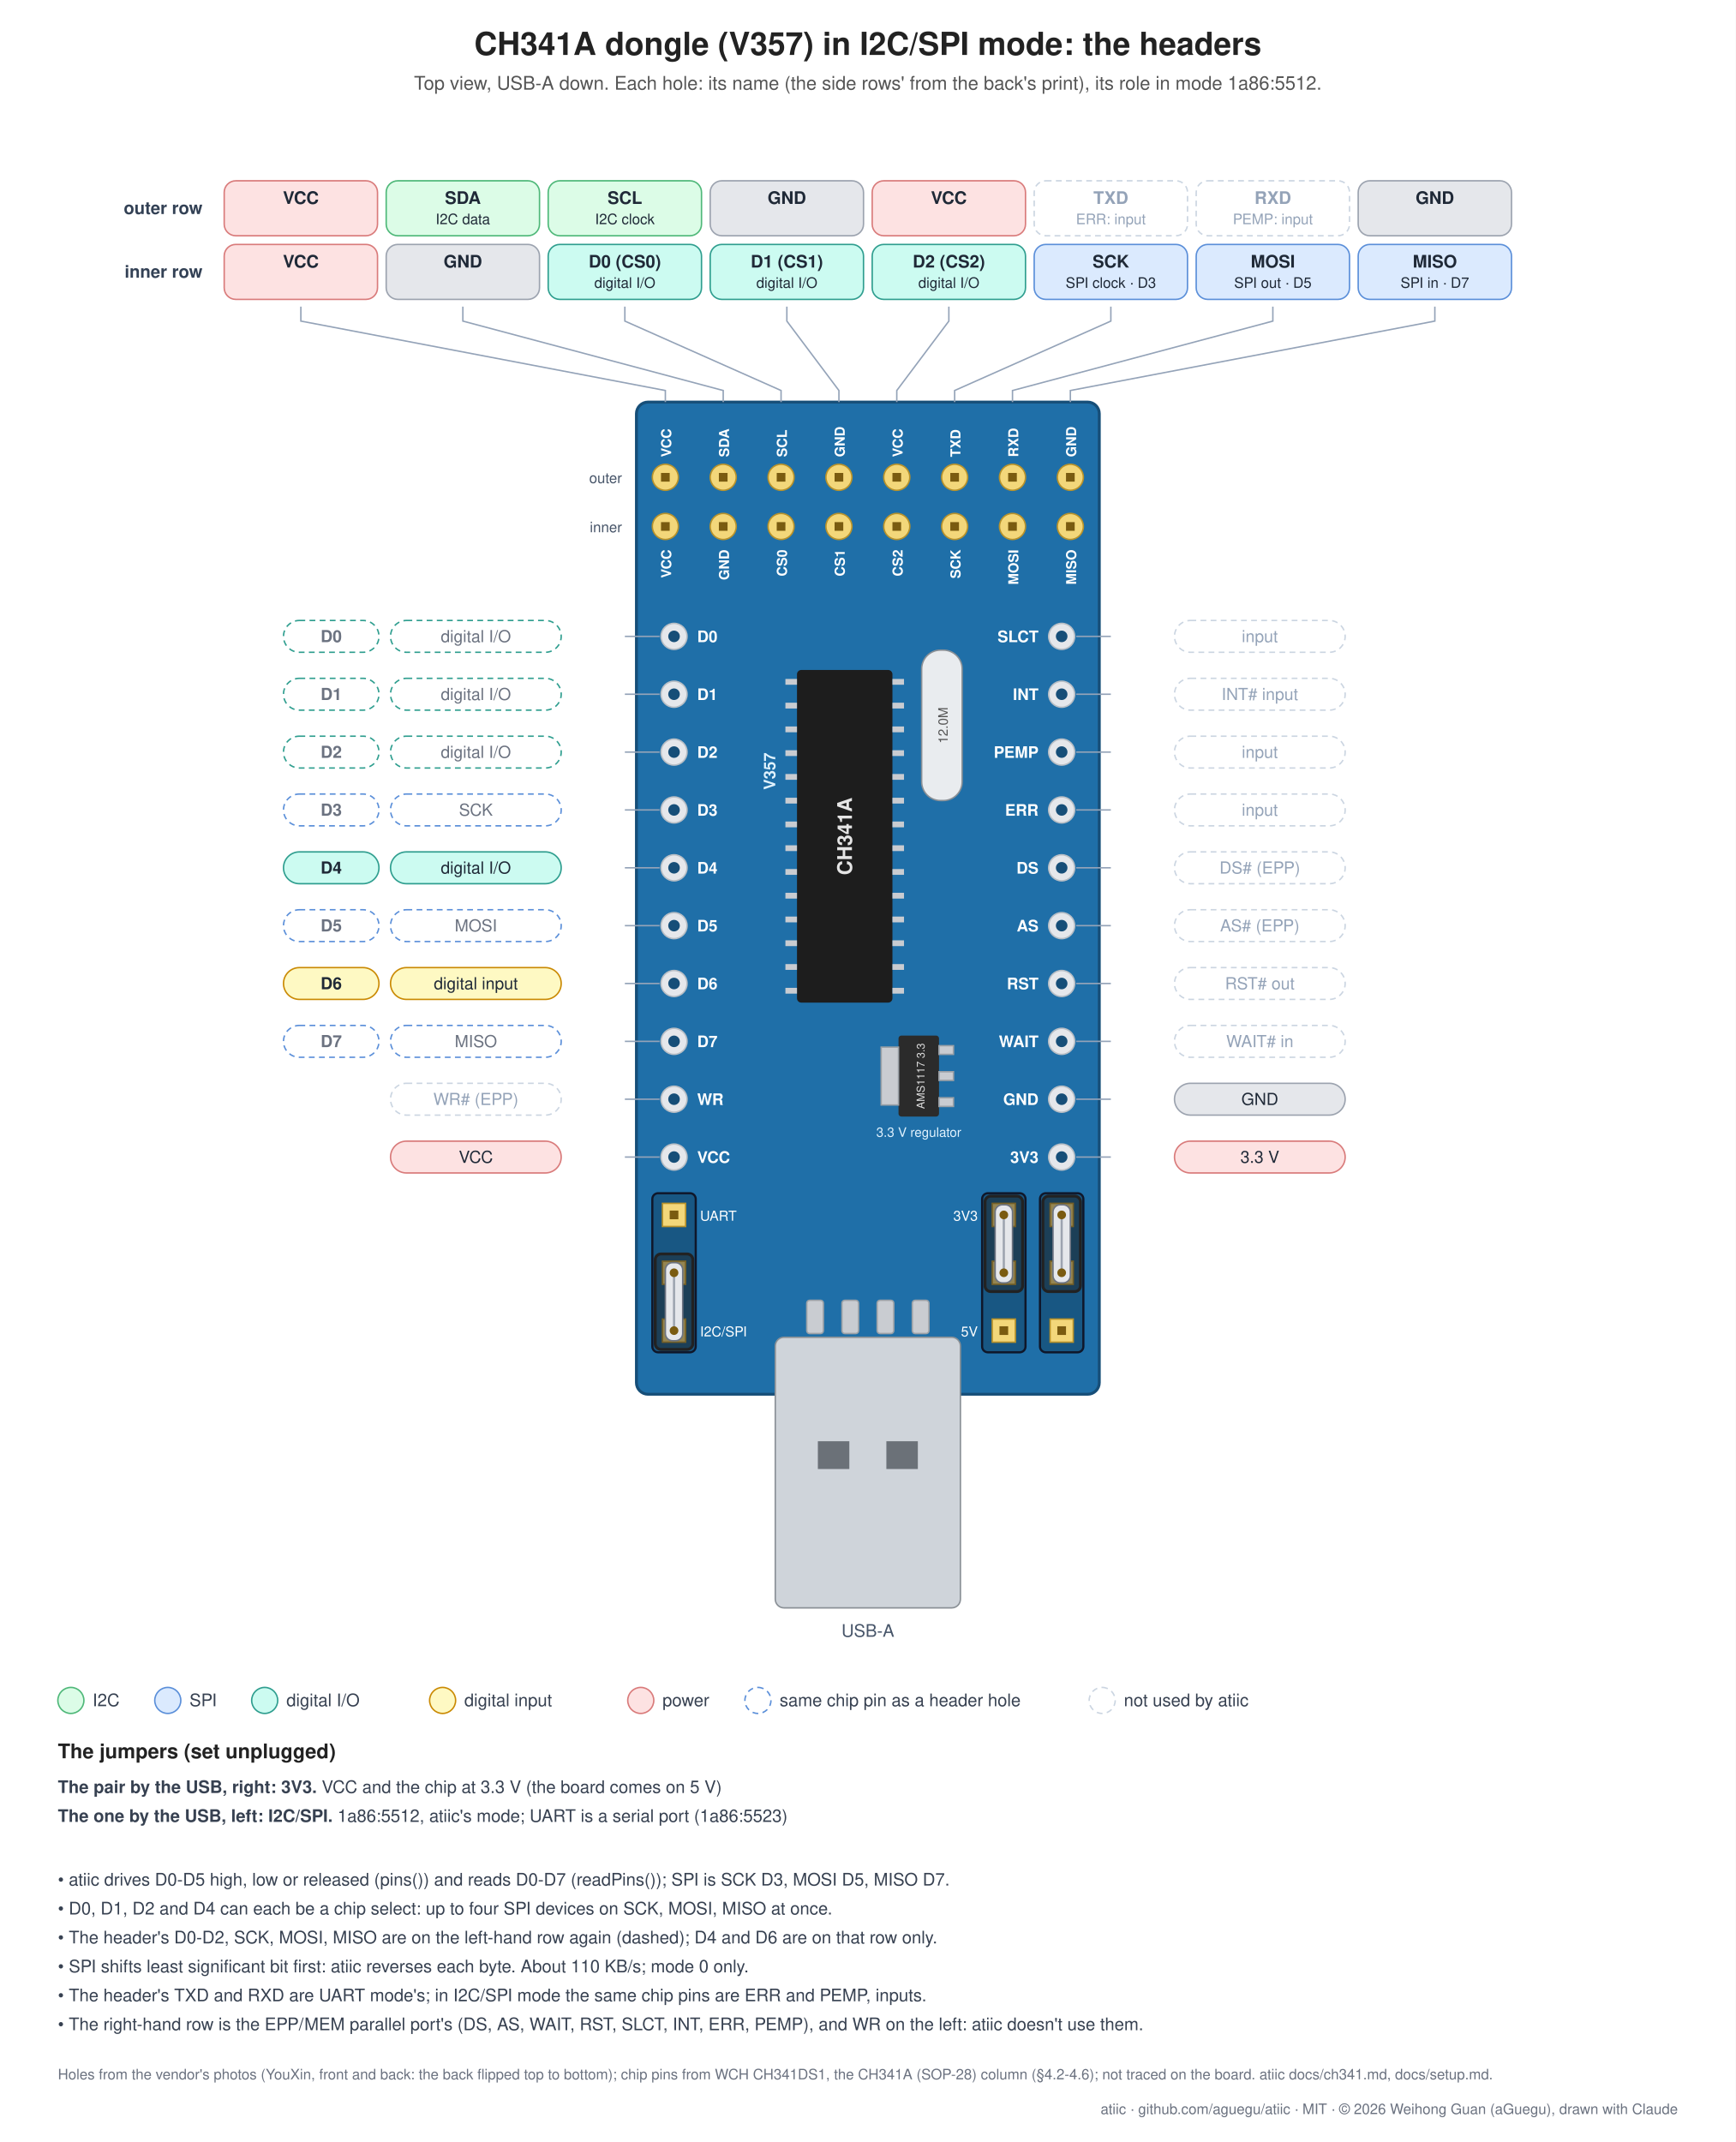
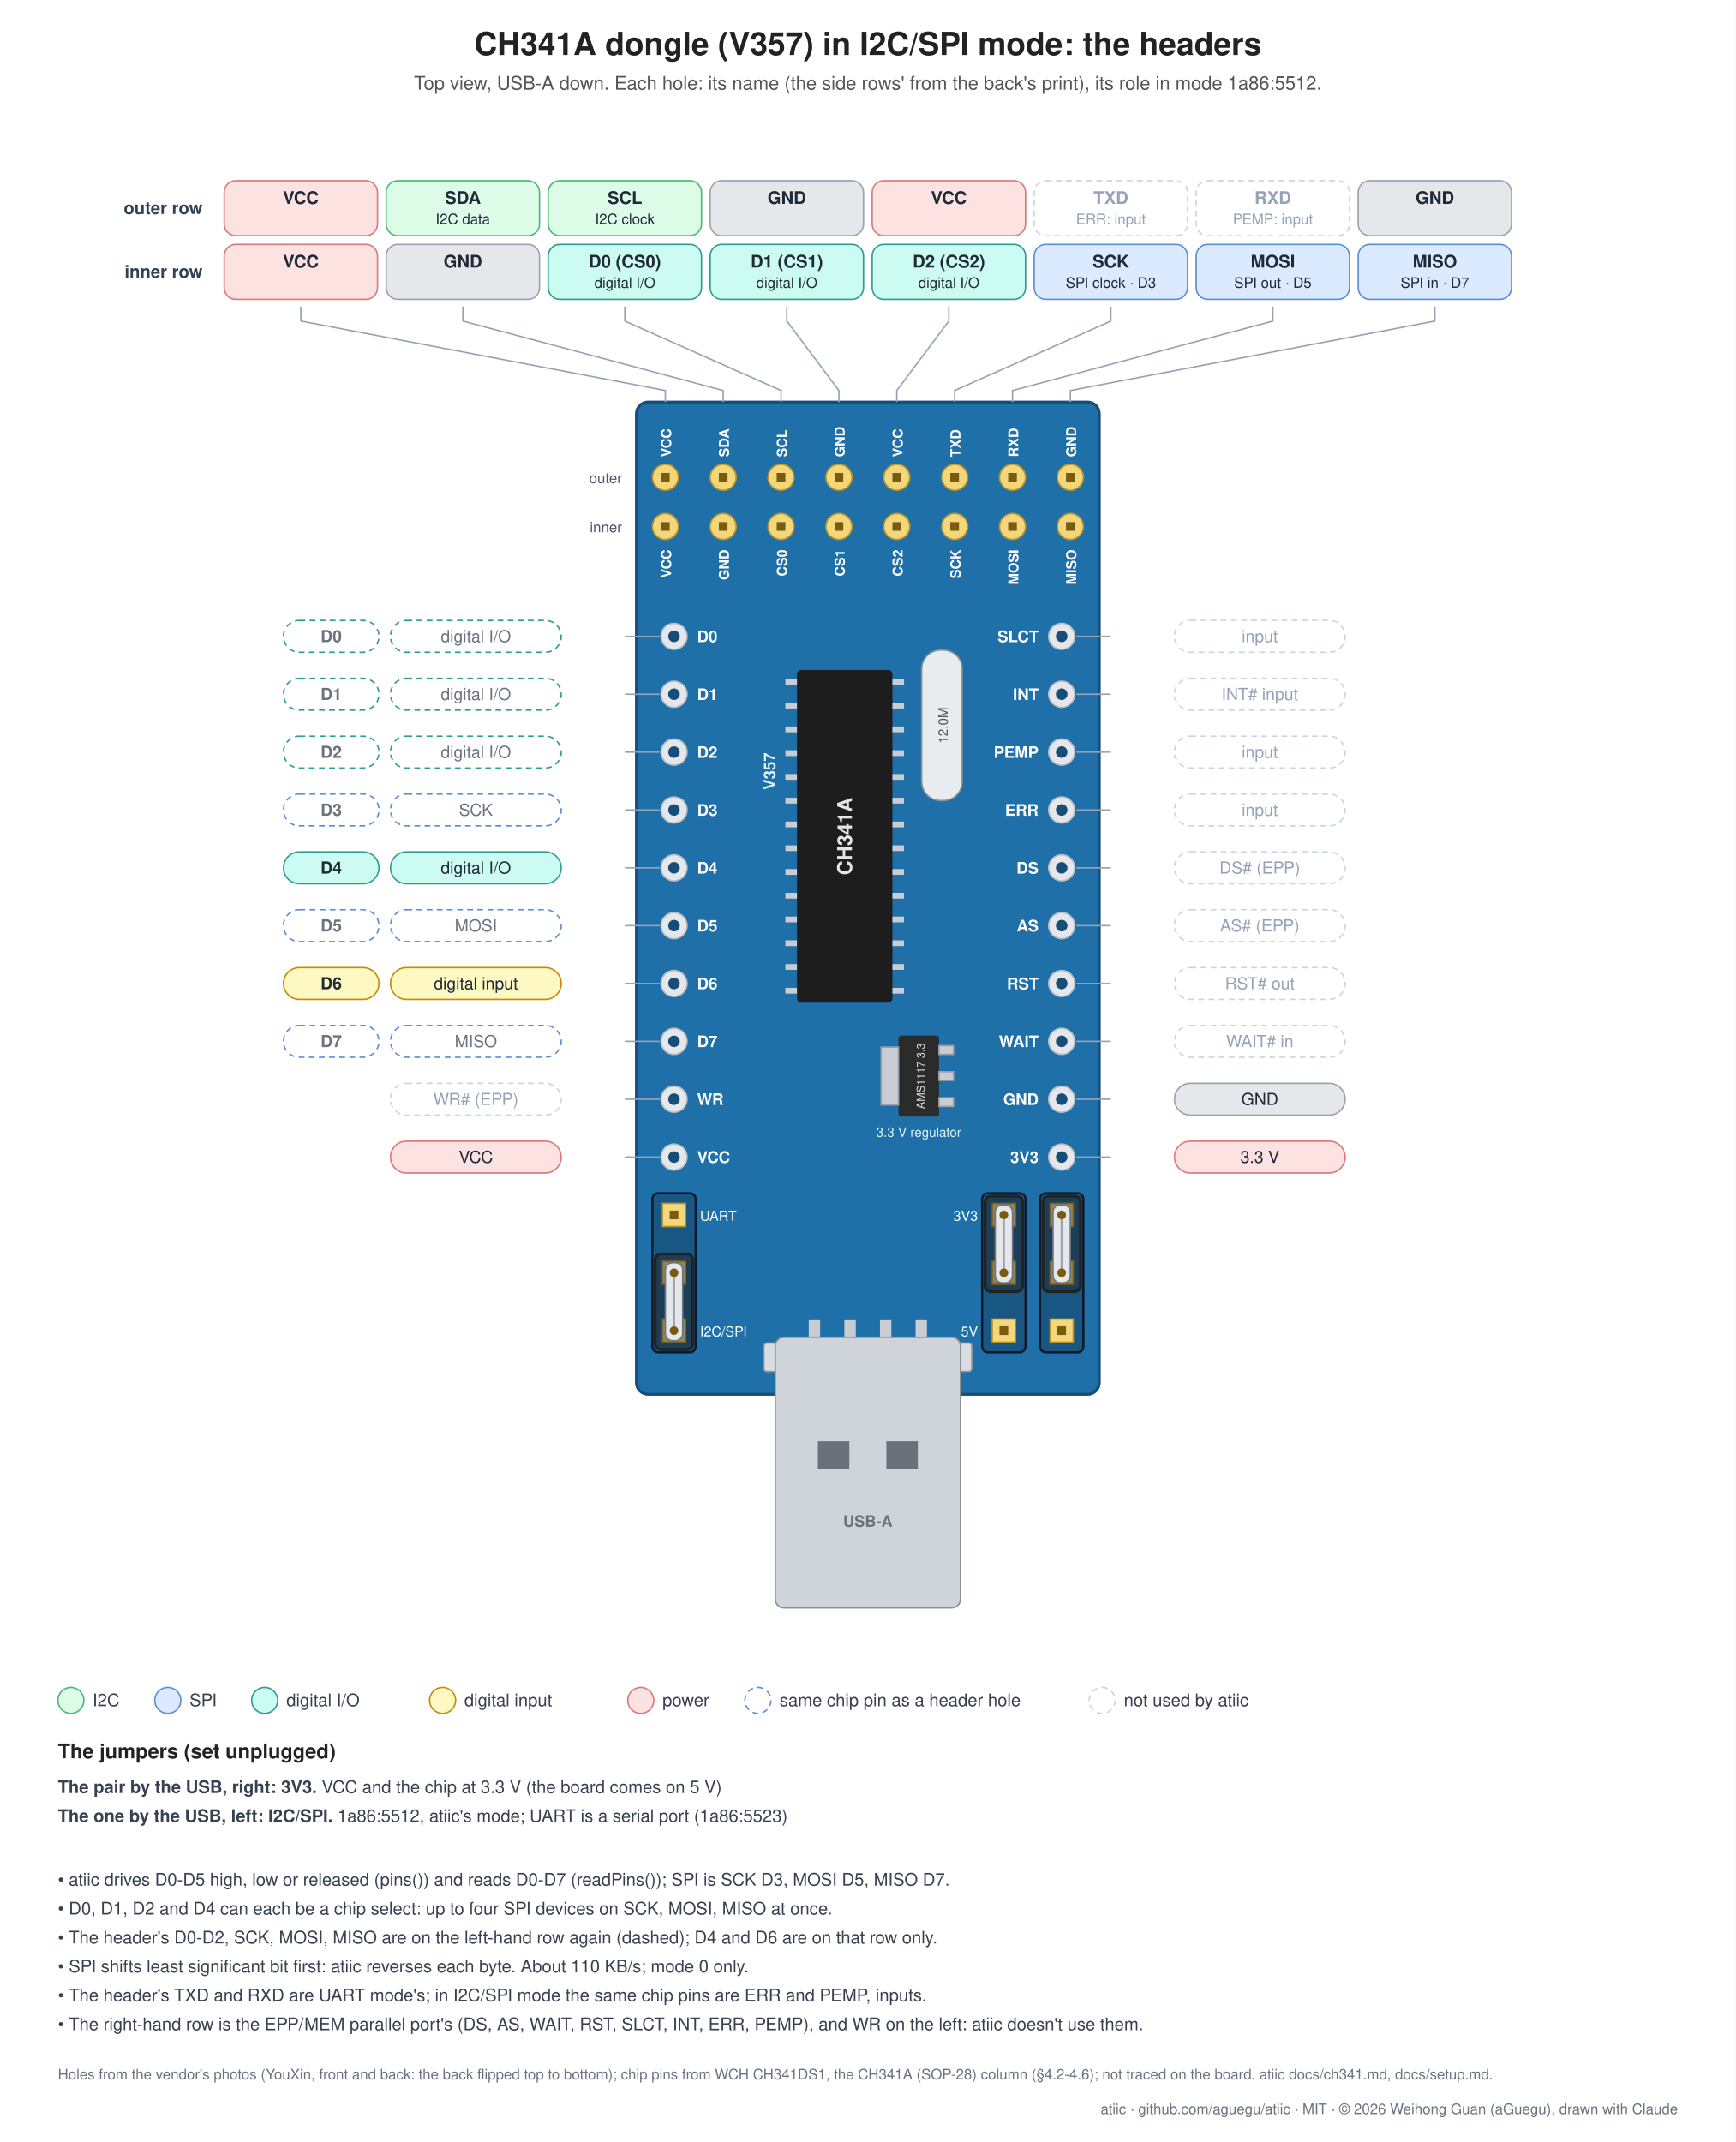
<svg xmlns="http://www.w3.org/2000/svg" viewBox="0 0 1200 1481" width="1200" height="1481" font-family="Helvetica, Arial, sans-serif">
  <rect width="1200" height="1481" fill="#ffffff" />
  <text x="600.0" y="38" text-anchor="middle" font-size="22" font-weight="bold" fill="#222">CH341A dongle (V357) in I2C/SPI mode: the headers</text>
  <text x="600.0" y="62" text-anchor="middle" font-size="13" fill="#555">Top view, USB-A down. Each hole: its name (the side rows' from the back's print), its role in mode 1a86:5512.</text>
  <rect x="440" y="278" width="320" height="686" rx="8" fill="#1f6fa8" stroke="#164e78" stroke-width="2" />
  <text x="140.0" y="148.0" text-anchor="end" font-size="12" font-weight="bold" fill="#334155">outer row</text>
  <text x="140.0" y="192.0" text-anchor="end" font-size="12" font-weight="bold" fill="#334155">inner row</text>
  <circle cx="460.0" cy="330" r="9" fill="#f3d77a" stroke="#b8922a" />
  <rect x="457.0" y="327" width="6" height="6" fill="#7a5b10" />
  <circle cx="460.0" cy="364" r="9" fill="#f3d77a" stroke="#b8922a" />
  <rect x="457.0" y="361" width="6" height="6" fill="#7a5b10" />
  <text transform="translate(464.0 316) rotate(-90)" font-size="9.5" font-weight="bold" fill="#fff">VCC</text>
  <text transform="translate(464.0 380) rotate(-90)" text-anchor="end" font-size="9.5" font-weight="bold" fill="#fff">VCC</text>
  <path d="M208.0 212 L208.0 222 L460.0 270 L460.0 278" fill="none" stroke="#94a3b8" />
  <rect x="155.0" y="125" width="106" height="38" rx="8" fill="#fde2e2" stroke="#d97b7b" />
  <text x="208.0" y="141" text-anchor="middle" font-size="12" font-weight="bold" fill="#1f2937">VCC</text>
  <rect x="155.0" y="169" width="106" height="38" rx="8" fill="#fde2e2" stroke="#d97b7b" />
  <text x="208.0" y="185" text-anchor="middle" font-size="12" font-weight="bold" fill="#1f2937">VCC</text>
  <circle cx="500.0" cy="330" r="9" fill="#f3d77a" stroke="#b8922a" />
  <rect x="497.0" y="327" width="6" height="6" fill="#7a5b10" />
  <circle cx="500.0" cy="364" r="9" fill="#f3d77a" stroke="#b8922a" />
  <rect x="497.0" y="361" width="6" height="6" fill="#7a5b10" />
  <text transform="translate(504.0 316) rotate(-90)" font-size="9.5" font-weight="bold" fill="#fff">SDA</text>
  <text transform="translate(504.0 380) rotate(-90)" text-anchor="end" font-size="9.5" font-weight="bold" fill="#fff">GND</text>
  <path d="M320.0 212 L320.0 222 L500.0 270 L500.0 278" fill="none" stroke="#94a3b8" />
  <rect x="267.0" y="125" width="106" height="38" rx="8" fill="#dcfce7" stroke="#4fb879" />
  <text x="320.0" y="141" text-anchor="middle" font-size="12" font-weight="bold" fill="#1f2937">SDA</text>
  <text x="320.0" y="155" text-anchor="middle" font-size="10" fill="#1f2937">I2C data</text>
  <rect x="267.0" y="169" width="106" height="38" rx="8" fill="#e5e7eb" stroke="#9ca3af" />
  <text x="320.0" y="185" text-anchor="middle" font-size="12" font-weight="bold" fill="#1f2937">GND</text>
  <circle cx="540.0" cy="330" r="9" fill="#f3d77a" stroke="#b8922a" />
  <rect x="537.0" y="327" width="6" height="6" fill="#7a5b10" />
  <circle cx="540.0" cy="364" r="9" fill="#f3d77a" stroke="#b8922a" />
  <rect x="537.0" y="361" width="6" height="6" fill="#7a5b10" />
  <text transform="translate(544.0 316) rotate(-90)" font-size="9.5" font-weight="bold" fill="#fff">SCL</text>
  <text transform="translate(544.0 380) rotate(-90)" text-anchor="end" font-size="9.5" font-weight="bold" fill="#fff">CS0</text>
  <path d="M432.0 212 L432.0 222 L540.0 270 L540.0 278" fill="none" stroke="#94a3b8" />
  <rect x="379.0" y="125" width="106" height="38" rx="8" fill="#dcfce7" stroke="#4fb879" />
  <text x="432.0" y="141" text-anchor="middle" font-size="12" font-weight="bold" fill="#1f2937">SCL</text>
  <text x="432.0" y="155" text-anchor="middle" font-size="10" fill="#1f2937">I2C clock</text>
  <rect x="379.0" y="169" width="106" height="38" rx="8" fill="#ccfbf1" stroke="#2f9e8f" />
  <text x="432.0" y="185" text-anchor="middle" font-size="12" font-weight="bold" fill="#1f2937">D0 (CS0)</text>
  <text x="432.0" y="199" text-anchor="middle" font-size="10" fill="#1f2937">digital I/O</text>
  <circle cx="580.0" cy="330" r="9" fill="#f3d77a" stroke="#b8922a" />
  <rect x="577.0" y="327" width="6" height="6" fill="#7a5b10" />
  <circle cx="580.0" cy="364" r="9" fill="#f3d77a" stroke="#b8922a" />
  <rect x="577.0" y="361" width="6" height="6" fill="#7a5b10" />
  <text transform="translate(584.0 316) rotate(-90)" font-size="9.5" font-weight="bold" fill="#fff">GND</text>
  <text transform="translate(584.0 380) rotate(-90)" text-anchor="end" font-size="9.5" font-weight="bold" fill="#fff">CS1</text>
  <path d="M544.0 212 L544.0 222 L580.0 270 L580.0 278" fill="none" stroke="#94a3b8" />
  <rect x="491.0" y="125" width="106" height="38" rx="8" fill="#e5e7eb" stroke="#9ca3af" />
  <text x="544.0" y="141" text-anchor="middle" font-size="12" font-weight="bold" fill="#1f2937">GND</text>
  <rect x="491.0" y="169" width="106" height="38" rx="8" fill="#ccfbf1" stroke="#2f9e8f" />
  <text x="544.0" y="185" text-anchor="middle" font-size="12" font-weight="bold" fill="#1f2937">D1 (CS1)</text>
  <text x="544.0" y="199" text-anchor="middle" font-size="10" fill="#1f2937">digital I/O</text>
  <circle cx="620.0" cy="330" r="9" fill="#f3d77a" stroke="#b8922a" />
  <rect x="617.0" y="327" width="6" height="6" fill="#7a5b10" />
  <circle cx="620.0" cy="364" r="9" fill="#f3d77a" stroke="#b8922a" />
  <rect x="617.0" y="361" width="6" height="6" fill="#7a5b10" />
  <text transform="translate(624.0 316) rotate(-90)" font-size="9.5" font-weight="bold" fill="#fff">VCC</text>
  <text transform="translate(624.0 380) rotate(-90)" text-anchor="end" font-size="9.5" font-weight="bold" fill="#fff">CS2</text>
  <path d="M656.0 212 L656.0 222 L620.0 270 L620.0 278" fill="none" stroke="#94a3b8" />
  <rect x="603.0" y="125" width="106" height="38" rx="8" fill="#fde2e2" stroke="#d97b7b" />
  <text x="656.0" y="141" text-anchor="middle" font-size="12" font-weight="bold" fill="#1f2937">VCC</text>
  <rect x="603.0" y="169" width="106" height="38" rx="8" fill="#ccfbf1" stroke="#2f9e8f" />
  <text x="656.0" y="185" text-anchor="middle" font-size="12" font-weight="bold" fill="#1f2937">D2 (CS2)</text>
  <text x="656.0" y="199" text-anchor="middle" font-size="10" fill="#1f2937">digital I/O</text>
  <circle cx="660.0" cy="330" r="9" fill="#f3d77a" stroke="#b8922a" />
  <rect x="657.0" y="327" width="6" height="6" fill="#7a5b10" />
  <circle cx="660.0" cy="364" r="9" fill="#f3d77a" stroke="#b8922a" />
  <rect x="657.0" y="361" width="6" height="6" fill="#7a5b10" />
  <text transform="translate(664.0 316) rotate(-90)" font-size="9.5" font-weight="bold" fill="#fff">TXD</text>
  <text transform="translate(664.0 380) rotate(-90)" text-anchor="end" font-size="9.5" font-weight="bold" fill="#fff">SCK</text>
  <path d="M768.0 212 L768.0 222 L660.0 270 L660.0 278" fill="none" stroke="#94a3b8" />
  <rect x="715.0" y="125" width="106" height="38" rx="8" fill="#ffffff" stroke="#cbd5e1" stroke-dasharray="4 3" />
  <text x="768.0" y="141" text-anchor="middle" font-size="12" font-weight="bold" fill="#94a3b8">TXD</text>
  <text x="768.0" y="155" text-anchor="middle" font-size="10" fill="#94a3b8">ERR: input</text>
  <rect x="715.0" y="169" width="106" height="38" rx="8" fill="#dbeafe" stroke="#5b8fd9" />
  <text x="768.0" y="185" text-anchor="middle" font-size="12" font-weight="bold" fill="#1f2937">SCK</text>
  <text x="768.0" y="199" text-anchor="middle" font-size="10" fill="#1f2937">SPI clock · D3</text>
  <circle cx="700.0" cy="330" r="9" fill="#f3d77a" stroke="#b8922a" />
  <rect x="697.0" y="327" width="6" height="6" fill="#7a5b10" />
  <circle cx="700.0" cy="364" r="9" fill="#f3d77a" stroke="#b8922a" />
  <rect x="697.0" y="361" width="6" height="6" fill="#7a5b10" />
  <text transform="translate(704.0 316) rotate(-90)" font-size="9.5" font-weight="bold" fill="#fff">RXD</text>
  <text transform="translate(704.0 380) rotate(-90)" text-anchor="end" font-size="9.5" font-weight="bold" fill="#fff">MOSI</text>
  <path d="M880.0 212 L880.0 222 L700.0 270 L700.0 278" fill="none" stroke="#94a3b8" />
  <rect x="827.0" y="125" width="106" height="38" rx="8" fill="#ffffff" stroke="#cbd5e1" stroke-dasharray="4 3" />
  <text x="880.0" y="141" text-anchor="middle" font-size="12" font-weight="bold" fill="#94a3b8">RXD</text>
  <text x="880.0" y="155" text-anchor="middle" font-size="10" fill="#94a3b8">PEMP: input</text>
  <rect x="827.0" y="169" width="106" height="38" rx="8" fill="#dbeafe" stroke="#5b8fd9" />
  <text x="880.0" y="185" text-anchor="middle" font-size="12" font-weight="bold" fill="#1f2937">MOSI</text>
  <text x="880.0" y="199" text-anchor="middle" font-size="10" fill="#1f2937">SPI out · D5</text>
  <circle cx="740.0" cy="330" r="9" fill="#f3d77a" stroke="#b8922a" />
  <rect x="737.0" y="327" width="6" height="6" fill="#7a5b10" />
  <circle cx="740.0" cy="364" r="9" fill="#f3d77a" stroke="#b8922a" />
  <rect x="737.0" y="361" width="6" height="6" fill="#7a5b10" />
  <text transform="translate(744.0 316) rotate(-90)" font-size="9.5" font-weight="bold" fill="#fff">GND</text>
  <text transform="translate(744.0 380) rotate(-90)" text-anchor="end" font-size="9.5" font-weight="bold" fill="#fff">MISO</text>
  <path d="M992.0 212 L992.0 222 L740.0 270 L740.0 278" fill="none" stroke="#94a3b8" />
  <rect x="939.0" y="125" width="106" height="38" rx="8" fill="#e5e7eb" stroke="#9ca3af" />
  <text x="992.0" y="141" text-anchor="middle" font-size="12" font-weight="bold" fill="#1f2937">GND</text>
  <rect x="939.0" y="169" width="106" height="38" rx="8" fill="#dbeafe" stroke="#5b8fd9" />
  <text x="992.0" y="185" text-anchor="middle" font-size="12" font-weight="bold" fill="#1f2937">MISO</text>
  <text x="992.0" y="199" text-anchor="middle" font-size="10" fill="#1f2937">SPI in · D7</text>
  <text x="430.0" y="334" text-anchor="end" font-size="10" fill="#475569">outer</text>
  <text x="430.0" y="368" text-anchor="end" font-size="10" fill="#475569">inner</text>
  <circle cx="466" cy="440" r="9" fill="#e5e7eb" stroke="#b8bec5" />
  <circle cx="466" cy="440" r="4" fill="#164e78" />
  <text x="482" y="444" text-anchor="start" font-size="11" font-weight="bold" fill="#fff">D0</text>
  <line x1="456" y1="440" x2="432" y2="440" stroke="#94a3b8" />
  <rect x="270" y="429" width="118" height="22" rx="11" fill="#ffffff" stroke="#2f9e8f" stroke-dasharray="4 3" />
  <text x="329.0" y="444" text-anchor="middle" font-size="11.5" fill="#6b7280">digital I/O</text>
  <rect x="196" y="429" width="66" height="22" rx="11" fill="#ffffff" stroke="#2f9e8f" stroke-dasharray="4 3" />
  <text x="229.0" y="444" text-anchor="middle" font-size="11.5" font-weight="bold" fill="#6b7280">D0</text>
  <circle cx="466" cy="480" r="9" fill="#e5e7eb" stroke="#b8bec5" />
  <circle cx="466" cy="480" r="4" fill="#164e78" />
  <text x="482" y="484" text-anchor="start" font-size="11" font-weight="bold" fill="#fff">D1</text>
  <line x1="456" y1="480" x2="432" y2="480" stroke="#94a3b8" />
  <rect x="270" y="469" width="118" height="22" rx="11" fill="#ffffff" stroke="#2f9e8f" stroke-dasharray="4 3" />
  <text x="329.0" y="484" text-anchor="middle" font-size="11.5" fill="#6b7280">digital I/O</text>
  <rect x="196" y="469" width="66" height="22" rx="11" fill="#ffffff" stroke="#2f9e8f" stroke-dasharray="4 3" />
  <text x="229.0" y="484" text-anchor="middle" font-size="11.5" font-weight="bold" fill="#6b7280">D1</text>
  <circle cx="466" cy="520" r="9" fill="#e5e7eb" stroke="#b8bec5" />
  <circle cx="466" cy="520" r="4" fill="#164e78" />
  <text x="482" y="524" text-anchor="start" font-size="11" font-weight="bold" fill="#fff">D2</text>
  <line x1="456" y1="520" x2="432" y2="520" stroke="#94a3b8" />
  <rect x="270" y="509" width="118" height="22" rx="11" fill="#ffffff" stroke="#2f9e8f" stroke-dasharray="4 3" />
  <text x="329.0" y="524" text-anchor="middle" font-size="11.5" fill="#6b7280">digital I/O</text>
  <rect x="196" y="509" width="66" height="22" rx="11" fill="#ffffff" stroke="#2f9e8f" stroke-dasharray="4 3" />
  <text x="229.0" y="524" text-anchor="middle" font-size="11.5" font-weight="bold" fill="#6b7280">D2</text>
  <circle cx="466" cy="560" r="9" fill="#e5e7eb" stroke="#b8bec5" />
  <circle cx="466" cy="560" r="4" fill="#164e78" />
  <text x="482" y="564" text-anchor="start" font-size="11" font-weight="bold" fill="#fff">D3</text>
  <line x1="456" y1="560" x2="432" y2="560" stroke="#94a3b8" />
  <rect x="270" y="549" width="118" height="22" rx="11" fill="#ffffff" stroke="#5b8fd9" stroke-dasharray="4 3" />
  <text x="329.0" y="564" text-anchor="middle" font-size="11.5" fill="#6b7280">SCK</text>
  <rect x="196" y="549" width="66" height="22" rx="11" fill="#ffffff" stroke="#5b8fd9" stroke-dasharray="4 3" />
  <text x="229.0" y="564" text-anchor="middle" font-size="11.5" font-weight="bold" fill="#6b7280">D3</text>
  <circle cx="466" cy="600" r="9" fill="#e5e7eb" stroke="#b8bec5" />
  <circle cx="466" cy="600" r="4" fill="#164e78" />
  <text x="482" y="604" text-anchor="start" font-size="11" font-weight="bold" fill="#fff">D4</text>
  <line x1="456" y1="600" x2="432" y2="600" stroke="#94a3b8" />
  <rect x="270" y="589" width="118" height="22" rx="11" fill="#ccfbf1" stroke="#2f9e8f" />
  <text x="329.0" y="604" text-anchor="middle" font-size="11.5" fill="#1f2937">digital I/O</text>
  <rect x="196" y="589" width="66" height="22" rx="11" fill="#ccfbf1" stroke="#2f9e8f" />
  <text x="229.0" y="604" text-anchor="middle" font-size="11.5" font-weight="bold" fill="#1f2937">D4</text>
  <circle cx="466" cy="640" r="9" fill="#e5e7eb" stroke="#b8bec5" />
  <circle cx="466" cy="640" r="4" fill="#164e78" />
  <text x="482" y="644" text-anchor="start" font-size="11" font-weight="bold" fill="#fff">D5</text>
  <line x1="456" y1="640" x2="432" y2="640" stroke="#94a3b8" />
  <rect x="270" y="629" width="118" height="22" rx="11" fill="#ffffff" stroke="#5b8fd9" stroke-dasharray="4 3" />
  <text x="329.0" y="644" text-anchor="middle" font-size="11.5" fill="#6b7280">MOSI</text>
  <rect x="196" y="629" width="66" height="22" rx="11" fill="#ffffff" stroke="#5b8fd9" stroke-dasharray="4 3" />
  <text x="229.0" y="644" text-anchor="middle" font-size="11.5" font-weight="bold" fill="#6b7280">D5</text>
  <circle cx="466" cy="680" r="9" fill="#e5e7eb" stroke="#b8bec5" />
  <circle cx="466" cy="680" r="4" fill="#164e78" />
  <text x="482" y="684" text-anchor="start" font-size="11" font-weight="bold" fill="#fff">D6</text>
  <line x1="456" y1="680" x2="432" y2="680" stroke="#94a3b8" />
  <rect x="270" y="669" width="118" height="22" rx="11" fill="#fef9c3" stroke="#ca8a04" />
  <text x="329.0" y="684" text-anchor="middle" font-size="11.5" fill="#1f2937">digital input</text>
  <rect x="196" y="669" width="66" height="22" rx="11" fill="#fef9c3" stroke="#ca8a04" />
  <text x="229.0" y="684" text-anchor="middle" font-size="11.5" font-weight="bold" fill="#1f2937">D6</text>
  <circle cx="466" cy="720" r="9" fill="#e5e7eb" stroke="#b8bec5" />
  <circle cx="466" cy="720" r="4" fill="#164e78" />
  <text x="482" y="724" text-anchor="start" font-size="11" font-weight="bold" fill="#fff">D7</text>
  <line x1="456" y1="720" x2="432" y2="720" stroke="#94a3b8" />
  <rect x="270" y="709" width="118" height="22" rx="11" fill="#ffffff" stroke="#5b8fd9" stroke-dasharray="4 3" />
  <text x="329.0" y="724" text-anchor="middle" font-size="11.5" fill="#6b7280">MISO</text>
  <rect x="196" y="709" width="66" height="22" rx="11" fill="#ffffff" stroke="#5b8fd9" stroke-dasharray="4 3" />
  <text x="229.0" y="724" text-anchor="middle" font-size="11.5" font-weight="bold" fill="#6b7280">D7</text>
  <circle cx="466" cy="760" r="9" fill="#e5e7eb" stroke="#b8bec5" />
  <circle cx="466" cy="760" r="4" fill="#164e78" />
  <text x="482" y="764" text-anchor="start" font-size="11" font-weight="bold" fill="#fff">WR</text>
  <line x1="456" y1="760" x2="432" y2="760" stroke="#94a3b8" />
  <rect x="270" y="749" width="118" height="22" rx="11" fill="#ffffff" stroke="#cbd5e1" stroke-dasharray="4 3" />
  <text x="329.0" y="764" text-anchor="middle" font-size="11.5" fill="#94a3b8">WR# (EPP)</text>
  <circle cx="466" cy="800" r="9" fill="#e5e7eb" stroke="#b8bec5" />
  <circle cx="466" cy="800" r="4" fill="#164e78" />
  <text x="482" y="804" text-anchor="start" font-size="11" font-weight="bold" fill="#fff">VCC</text>
  <line x1="456" y1="800" x2="432" y2="800" stroke="#94a3b8" />
  <rect x="270" y="789" width="118" height="22" rx="11" fill="#fde2e2" stroke="#d97b7b" />
  <text x="329.0" y="804" text-anchor="middle" font-size="11.5" fill="#1f2937">VCC</text>
  <circle cx="734" cy="440" r="9" fill="#e5e7eb" stroke="#b8bec5" />
  <circle cx="734" cy="440" r="4" fill="#164e78" />
  <text x="718" y="444" text-anchor="end" font-size="11" font-weight="bold" fill="#fff">SLCT</text>
  <line x1="744" y1="440" x2="768" y2="440" stroke="#94a3b8" />
  <rect x="812" y="429" width="118" height="22" rx="11" fill="#ffffff" stroke="#cbd5e1" stroke-dasharray="4 3" />
  <text x="871.0" y="444" text-anchor="middle" font-size="11.5" fill="#94a3b8">input</text>
  <circle cx="734" cy="480" r="9" fill="#e5e7eb" stroke="#b8bec5" />
  <circle cx="734" cy="480" r="4" fill="#164e78" />
  <text x="718" y="484" text-anchor="end" font-size="11" font-weight="bold" fill="#fff">INT</text>
  <line x1="744" y1="480" x2="768" y2="480" stroke="#94a3b8" />
  <rect x="812" y="469" width="118" height="22" rx="11" fill="#ffffff" stroke="#cbd5e1" stroke-dasharray="4 3" />
  <text x="871.0" y="484" text-anchor="middle" font-size="11.5" fill="#94a3b8">INT# input</text>
  <circle cx="734" cy="520" r="9" fill="#e5e7eb" stroke="#b8bec5" />
  <circle cx="734" cy="520" r="4" fill="#164e78" />
  <text x="718" y="524" text-anchor="end" font-size="11" font-weight="bold" fill="#fff">PEMP</text>
  <line x1="744" y1="520" x2="768" y2="520" stroke="#94a3b8" />
  <rect x="812" y="509" width="118" height="22" rx="11" fill="#ffffff" stroke="#cbd5e1" stroke-dasharray="4 3" />
  <text x="871.0" y="524" text-anchor="middle" font-size="11.5" fill="#94a3b8">input</text>
  <circle cx="734" cy="560" r="9" fill="#e5e7eb" stroke="#b8bec5" />
  <circle cx="734" cy="560" r="4" fill="#164e78" />
  <text x="718" y="564" text-anchor="end" font-size="11" font-weight="bold" fill="#fff">ERR</text>
  <line x1="744" y1="560" x2="768" y2="560" stroke="#94a3b8" />
  <rect x="812" y="549" width="118" height="22" rx="11" fill="#ffffff" stroke="#cbd5e1" stroke-dasharray="4 3" />
  <text x="871.0" y="564" text-anchor="middle" font-size="11.5" fill="#94a3b8">input</text>
  <circle cx="734" cy="600" r="9" fill="#e5e7eb" stroke="#b8bec5" />
  <circle cx="734" cy="600" r="4" fill="#164e78" />
  <text x="718" y="604" text-anchor="end" font-size="11" font-weight="bold" fill="#fff">DS</text>
  <line x1="744" y1="600" x2="768" y2="600" stroke="#94a3b8" />
  <rect x="812" y="589" width="118" height="22" rx="11" fill="#ffffff" stroke="#cbd5e1" stroke-dasharray="4 3" />
  <text x="871.0" y="604" text-anchor="middle" font-size="11.5" fill="#94a3b8">DS# (EPP)</text>
  <circle cx="734" cy="640" r="9" fill="#e5e7eb" stroke="#b8bec5" />
  <circle cx="734" cy="640" r="4" fill="#164e78" />
  <text x="718" y="644" text-anchor="end" font-size="11" font-weight="bold" fill="#fff">AS</text>
  <line x1="744" y1="640" x2="768" y2="640" stroke="#94a3b8" />
  <rect x="812" y="629" width="118" height="22" rx="11" fill="#ffffff" stroke="#cbd5e1" stroke-dasharray="4 3" />
  <text x="871.0" y="644" text-anchor="middle" font-size="11.5" fill="#94a3b8">AS# (EPP)</text>
  <circle cx="734" cy="680" r="9" fill="#e5e7eb" stroke="#b8bec5" />
  <circle cx="734" cy="680" r="4" fill="#164e78" />
  <text x="718" y="684" text-anchor="end" font-size="11" font-weight="bold" fill="#fff">RST</text>
  <line x1="744" y1="680" x2="768" y2="680" stroke="#94a3b8" />
  <rect x="812" y="669" width="118" height="22" rx="11" fill="#ffffff" stroke="#cbd5e1" stroke-dasharray="4 3" />
  <text x="871.0" y="684" text-anchor="middle" font-size="11.5" fill="#94a3b8">RST# out</text>
  <circle cx="734" cy="720" r="9" fill="#e5e7eb" stroke="#b8bec5" />
  <circle cx="734" cy="720" r="4" fill="#164e78" />
  <text x="718" y="724" text-anchor="end" font-size="11" font-weight="bold" fill="#fff">WAIT</text>
  <line x1="744" y1="720" x2="768" y2="720" stroke="#94a3b8" />
  <rect x="812" y="709" width="118" height="22" rx="11" fill="#ffffff" stroke="#cbd5e1" stroke-dasharray="4 3" />
  <text x="871.0" y="724" text-anchor="middle" font-size="11.5" fill="#94a3b8">WAIT# in</text>
  <circle cx="734" cy="760" r="9" fill="#e5e7eb" stroke="#b8bec5" />
  <circle cx="734" cy="760" r="4" fill="#164e78" />
  <text x="718" y="764" text-anchor="end" font-size="11" font-weight="bold" fill="#fff">GND</text>
  <line x1="744" y1="760" x2="768" y2="760" stroke="#94a3b8" />
  <rect x="812" y="749" width="118" height="22" rx="11" fill="#e5e7eb" stroke="#9ca3af" />
  <text x="871.0" y="764" text-anchor="middle" font-size="11.5" fill="#1f2937">GND</text>
  <circle cx="734" cy="800" r="9" fill="#e5e7eb" stroke="#b8bec5" />
  <circle cx="734" cy="800" r="4" fill="#164e78" />
  <text x="718" y="804" text-anchor="end" font-size="11" font-weight="bold" fill="#fff">3V3</text>
  <line x1="744" y1="800" x2="768" y2="800" stroke="#94a3b8" />
  <rect x="812" y="789" width="118" height="22" rx="11" fill="#fde2e2" stroke="#d97b7b" />
  <text x="871.0" y="804" text-anchor="middle" font-size="11.5" fill="#1f2937">3.3 V</text>
  <rect x="551.0" y="463.22" width="66" height="230" rx="3" fill="#1d1d1d" />
  <rect x="543.0" y="469.434" width="8" height="4" fill="#c9ccd1" />
  <rect x="617.0" y="469.434" width="8" height="4" fill="#c9ccd1" />
  <rect x="543.0" y="485.863" width="8" height="4" fill="#c9ccd1" />
  <rect x="617.0" y="485.863" width="8" height="4" fill="#c9ccd1" />
  <rect x="543.0" y="502.291" width="8" height="4" fill="#c9ccd1" />
  <rect x="617.0" y="502.291" width="8" height="4" fill="#c9ccd1" />
  <rect x="543.0" y="518.72" width="8" height="4" fill="#c9ccd1" />
  <rect x="617.0" y="518.72" width="8" height="4" fill="#c9ccd1" />
  <rect x="543.0" y="535.149" width="8" height="4" fill="#c9ccd1" />
  <rect x="617.0" y="535.149" width="8" height="4" fill="#c9ccd1" />
  <rect x="543.0" y="551.577" width="8" height="4" fill="#c9ccd1" />
  <rect x="617.0" y="551.577" width="8" height="4" fill="#c9ccd1" />
  <rect x="543.0" y="568.006" width="8" height="4" fill="#c9ccd1" />
  <rect x="617.0" y="568.006" width="8" height="4" fill="#c9ccd1" />
  <rect x="543.0" y="584.434" width="8" height="4" fill="#c9ccd1" />
  <rect x="617.0" y="584.434" width="8" height="4" fill="#c9ccd1" />
  <rect x="543.0" y="600.863" width="8" height="4" fill="#c9ccd1" />
  <rect x="617.0" y="600.863" width="8" height="4" fill="#c9ccd1" />
  <rect x="543.0" y="617.291" width="8" height="4" fill="#c9ccd1" />
  <rect x="617.0" y="617.291" width="8" height="4" fill="#c9ccd1" />
  <rect x="543.0" y="633.72" width="8" height="4" fill="#c9ccd1" />
  <rect x="617.0" y="633.72" width="8" height="4" fill="#c9ccd1" />
  <rect x="543.0" y="650.149" width="8" height="4" fill="#c9ccd1" />
  <rect x="617.0" y="650.149" width="8" height="4" fill="#c9ccd1" />
  <rect x="543.0" y="666.577" width="8" height="4" fill="#c9ccd1" />
  <rect x="617.0" y="666.577" width="8" height="4" fill="#c9ccd1" />
  <rect x="543.0" y="683.006" width="8" height="4" fill="#c9ccd1" />
  <rect x="617.0" y="683.006" width="8" height="4" fill="#c9ccd1" />
  <text transform="translate(589.0 578.22) rotate(-90)" text-anchor="middle" font-size="14" font-weight="bold" fill="#e5e5e5">CH341A</text>
  <text transform="translate(536.0 533.22) rotate(-90)" text-anchor="middle" font-size="11" font-weight="bold" fill="#e0f2fe">V357</text>
  <rect x="637.2" y="449.5" width="28" height="104" rx="13" fill="#e9ecef" stroke="#8a9096" />
  <text transform="translate(655.2 501.5) rotate(-90)" text-anchor="middle" font-size="9" fill="#555">12.0M</text>
  <rect x="621.2" y="716" width="28" height="56" rx="2" fill="#2b2b2b" />
  <rect x="609.2" y="724" width="12" height="40" fill="#c9ccd1" stroke="#9aa0a6" />
  <rect x="649.2" y="723" width="10" height="6" fill="#c9ccd1" stroke="#9aa0a6" />
  <rect x="649.2" y="741" width="10" height="6" fill="#c9ccd1" stroke="#9aa0a6" />
  <rect x="649.2" y="759" width="10" height="6" fill="#c9ccd1" stroke="#9aa0a6" />
  <text transform="translate(639.2 744) rotate(-90)" text-anchor="middle" font-size="7.5" fill="#ddd">AMS1117 3.3</text>
  <text x="635.2" y="786" text-anchor="middle" font-size="9" fill="#e0f2fe">3.3 V regulator</text>
  <rect x="679" y="825" width="30" height="110" rx="4" fill="#000" fill-opacity="0.22" stroke="#0f172a" stroke-width="1.5" />
  <rect x="686" y="832" width="16" height="16" fill="#f3d77a" stroke="#b8922a" />
  <rect x="691" y="837" width="6" height="6" fill="#7a5b10" />
  <rect x="686" y="872" width="16" height="16" fill="#f3d77a" stroke="#b8922a" />
  <rect x="691" y="877" width="6" height="6" fill="#7a5b10" />
  <rect x="686" y="912" width="16" height="16" fill="#f3d77a" stroke="#b8922a" />
  <rect x="691" y="917" width="6" height="6" fill="#7a5b10" />
  <rect x="681" y="827" width="26" height="66" rx="4" fill="#222" fill-opacity="0.45" stroke="#222" stroke-width="2" />
  <rect x="688" y="833" width="12" height="54" rx="5" fill="#e5e7eb" stroke="#6b7280" stroke-width="1" />
  <line x1="694" y1="838" x2="694" y2="882" stroke="#9ca3af" stroke-width="1.5" />
  <circle cx="694" cy="840" r="3" fill="#7a5b10" />
  <circle cx="694" cy="880" r="3" fill="#7a5b10" />
  <rect x="719" y="825" width="30" height="110" rx="4" fill="#000" fill-opacity="0.22" stroke="#0f172a" stroke-width="1.5" />
  <rect x="726" y="832" width="16" height="16" fill="#f3d77a" stroke="#b8922a" />
  <rect x="731" y="837" width="6" height="6" fill="#7a5b10" />
  <rect x="726" y="872" width="16" height="16" fill="#f3d77a" stroke="#b8922a" />
  <rect x="731" y="877" width="6" height="6" fill="#7a5b10" />
  <rect x="726" y="912" width="16" height="16" fill="#f3d77a" stroke="#b8922a" />
  <rect x="731" y="917" width="6" height="6" fill="#7a5b10" />
  <rect x="721" y="827" width="26" height="66" rx="4" fill="#222" fill-opacity="0.45" stroke="#222" stroke-width="2" />
  <rect x="728" y="833" width="12" height="54" rx="5" fill="#e5e7eb" stroke="#6b7280" stroke-width="1" />
  <line x1="734" y1="838" x2="734" y2="882" stroke="#9ca3af" stroke-width="1.5" />
  <circle cx="734" cy="840" r="3" fill="#7a5b10" />
  <circle cx="734" cy="880" r="3" fill="#7a5b10" />
  <text x="676" y="844" text-anchor="end" font-size="9.5" fill="#fff">3V3</text>
  <text x="676" y="924" text-anchor="end" font-size="9.5" fill="#fff">5V</text>
  <rect x="451" y="825" width="30" height="110" rx="4" fill="#000" fill-opacity="0.22" stroke="#0f172a" stroke-width="1.5" />
  <rect x="458" y="832" width="16" height="16" fill="#f3d77a" stroke="#b8922a" />
  <rect x="463" y="837" width="6" height="6" fill="#7a5b10" />
  <rect x="458" y="872" width="16" height="16" fill="#f3d77a" stroke="#b8922a" />
  <rect x="463" y="877" width="6" height="6" fill="#7a5b10" />
  <rect x="458" y="912" width="16" height="16" fill="#f3d77a" stroke="#b8922a" />
  <rect x="463" y="917" width="6" height="6" fill="#7a5b10" />
  <rect x="453" y="867" width="26" height="66" rx="4" fill="#222" fill-opacity="0.45" stroke="#222" stroke-width="2" />
  <rect x="460" y="873" width="12" height="54" rx="5" fill="#e5e7eb" stroke="#6b7280" stroke-width="1" />
  <line x1="466" y1="878" x2="466" y2="922" stroke="#9ca3af" stroke-width="1.5" />
  <circle cx="466" cy="880" r="3" fill="#7a5b10" />
  <circle cx="466" cy="920" r="3" fill="#7a5b10" />
  <text x="484" y="844" font-size="9.5" fill="#fff">UART</text>
  <text x="484" y="924" font-size="9.5" fill="#fff">I2C/SPI</text>
-   <rect x="557.76" y="899.015" width="11.52" height="23.04" rx="2" fill="#c9ccd1" stroke="#9aa0a6" />
-   <rect x="582.08" y="899.015" width="11.52" height="23.04" rx="2" fill="#c9ccd1" stroke="#9aa0a6" />
-   <rect x="606.4" y="899.015" width="11.52" height="23.04" rx="2" fill="#c9ccd1" stroke="#9aa0a6" />
-   <rect x="630.72" y="899.015" width="11.52" height="23.04" rx="2" fill="#c9ccd1" stroke="#9aa0a6" />
+   <rect x="559.138" y="912.8" width="7.877" height="13.815" fill="#c9ccd1" />
+   <rect x="583.754" y="912.8" width="7.877" height="13.815" fill="#c9ccd1" />
+   <rect x="608.369" y="912.8" width="7.877" height="13.815" fill="#c9ccd1" />
+   <rect x="632.985" y="912.8" width="7.877" height="13.815" fill="#c9ccd1" />
+   <rect x="528.123" y="928.554" width="9.846" height="19.692" rx="2" fill="#d9dde1" stroke="#8a9096" />
+   <rect x="662.031" y="928.554" width="9.846" height="19.692" rx="2" fill="#d9dde1" stroke="#8a9096" />
  <rect x="536.0" y="924.615" width="128.0" height="187.077" rx="6" fill="#cfd4da" stroke="#8a9096" />
  <rect x="565.44" y="996.492" width="21.76" height="19.2" fill="#6b7178" />
  <rect x="612.8" y="996.492" width="21.76" height="19.2" fill="#6b7178" />
-   <text x="600.0" y="1131.692" text-anchor="middle" font-size="12" fill="#475569">USB-A</text>
+   <text x="600.0" y="1055.569" text-anchor="middle" font-size="10.8" font-weight="bold" fill="#6b7178">USB-A</text>
  <rect x="40" y="1166.692" width="18" height="18" rx="9" fill="#dcfce7" stroke="#4fb879" />
  <text x="64" y="1179.692" font-size="12" fill="#374151">I2C</text>
  <rect x="107" y="1166.692" width="18" height="18" rx="9" fill="#dbeafe" stroke="#5b8fd9" />
  <text x="131" y="1179.692" font-size="12" fill="#374151">SPI</text>
  <rect x="174" y="1166.692" width="18" height="18" rx="9" fill="#ccfbf1" stroke="#2f9e8f" />
  <text x="198" y="1179.692" font-size="12" fill="#374151">digital I/O</text>
  <rect x="297" y="1166.692" width="18" height="18" rx="9" fill="#fef9c3" stroke="#ca8a04" />
  <text x="321" y="1179.692" font-size="12" fill="#374151">digital input</text>
  <rect x="434" y="1166.692" width="18" height="18" rx="9" fill="#fde2e2" stroke="#d97b7b" />
  <text x="458" y="1179.692" font-size="12" fill="#374151">power</text>
  <rect x="515" y="1166.692" width="18" height="18" rx="9" fill="#ffffff" stroke="#5b8fd9" stroke-dasharray="4 3" />
  <text x="539" y="1179.692" font-size="12" fill="#374151">same chip pin as a header hole</text>
  <rect x="753.0" y="1166.692" width="18" height="18" rx="9" fill="#ffffff" stroke="#cbd5e1" stroke-dasharray="4 3" />
  <text x="777.0" y="1179.692" font-size="12" fill="#374151">not used by atiic</text>
  <text x="40" y="1215.692" font-size="14" font-weight="bold" fill="#222">The jumpers (set unplugged)</text>
  <text x="40" y="1239.692" font-size="12" fill="#374151">
    <tspan font-weight="bold">The pair by the USB, right: 3V3.</tspan> VCC and the chip at 3.3 V (the board comes on 5 V)</text>
  <text x="40" y="1259.692" font-size="12" fill="#374151">
    <tspan font-weight="bold">The one by the USB, left: I2C/SPI.</tspan> 1a86:5512, atiic's mode; UART is a serial port (1a86:5523)</text>
  <text x="40" y="1303.692" font-size="12" fill="#374151">• atiic drives D0-D5 high, low or released (pins()) and reads D0-D7 (readPins()); SPI is SCK D3, MOSI D5, MISO D7.</text>
  <text x="40" y="1323.692" font-size="12" fill="#374151">• D0, D1, D2 and D4 can each be a chip select: up to four SPI devices on SCK, MOSI, MISO at once.</text>
  <text x="40" y="1343.692" font-size="12" fill="#374151">• The header's D0-D2, SCK, MOSI, MISO are on the left-hand row again (dashed); D4 and D6 are on that row only.</text>
  <text x="40" y="1363.692" font-size="12" fill="#374151">• SPI shifts least significant bit first: atiic reverses each byte. About 110 KB/s; mode 0 only.</text>
  <text x="40" y="1383.692" font-size="12" fill="#374151">• The header's TXD and RXD are UART mode's; in I2C/SPI mode the same chip pins are ERR and PEMP, inputs.</text>
  <text x="40" y="1403.692" font-size="12" fill="#374151">• The right-hand row is the EPP/MEM parallel port's (DS, AS, WAIT, RST, SLCT, INT, ERR, PEMP), and WR on the left: atiic doesn't use them.</text>
  <text x="40" y="1437.692" font-size="10" fill="#6b7280">Holes from the vendor's photos (YouXin, front and back: the back flipped top to bottom); chip pins from WCH CH341DS1, the CH341A (SOP-28) column (§4.2-4.6); not traced on the board. atiic docs/ch341.md, docs/setup.md.</text>
  <text x="1160" y="1461.692" text-anchor="end" font-size="10" fill="#6b7280">atiic · github.com/aguegu/atiic · MIT · © 2026 Weihong Guan (aGuegu), drawn with Claude</text>
</svg>
